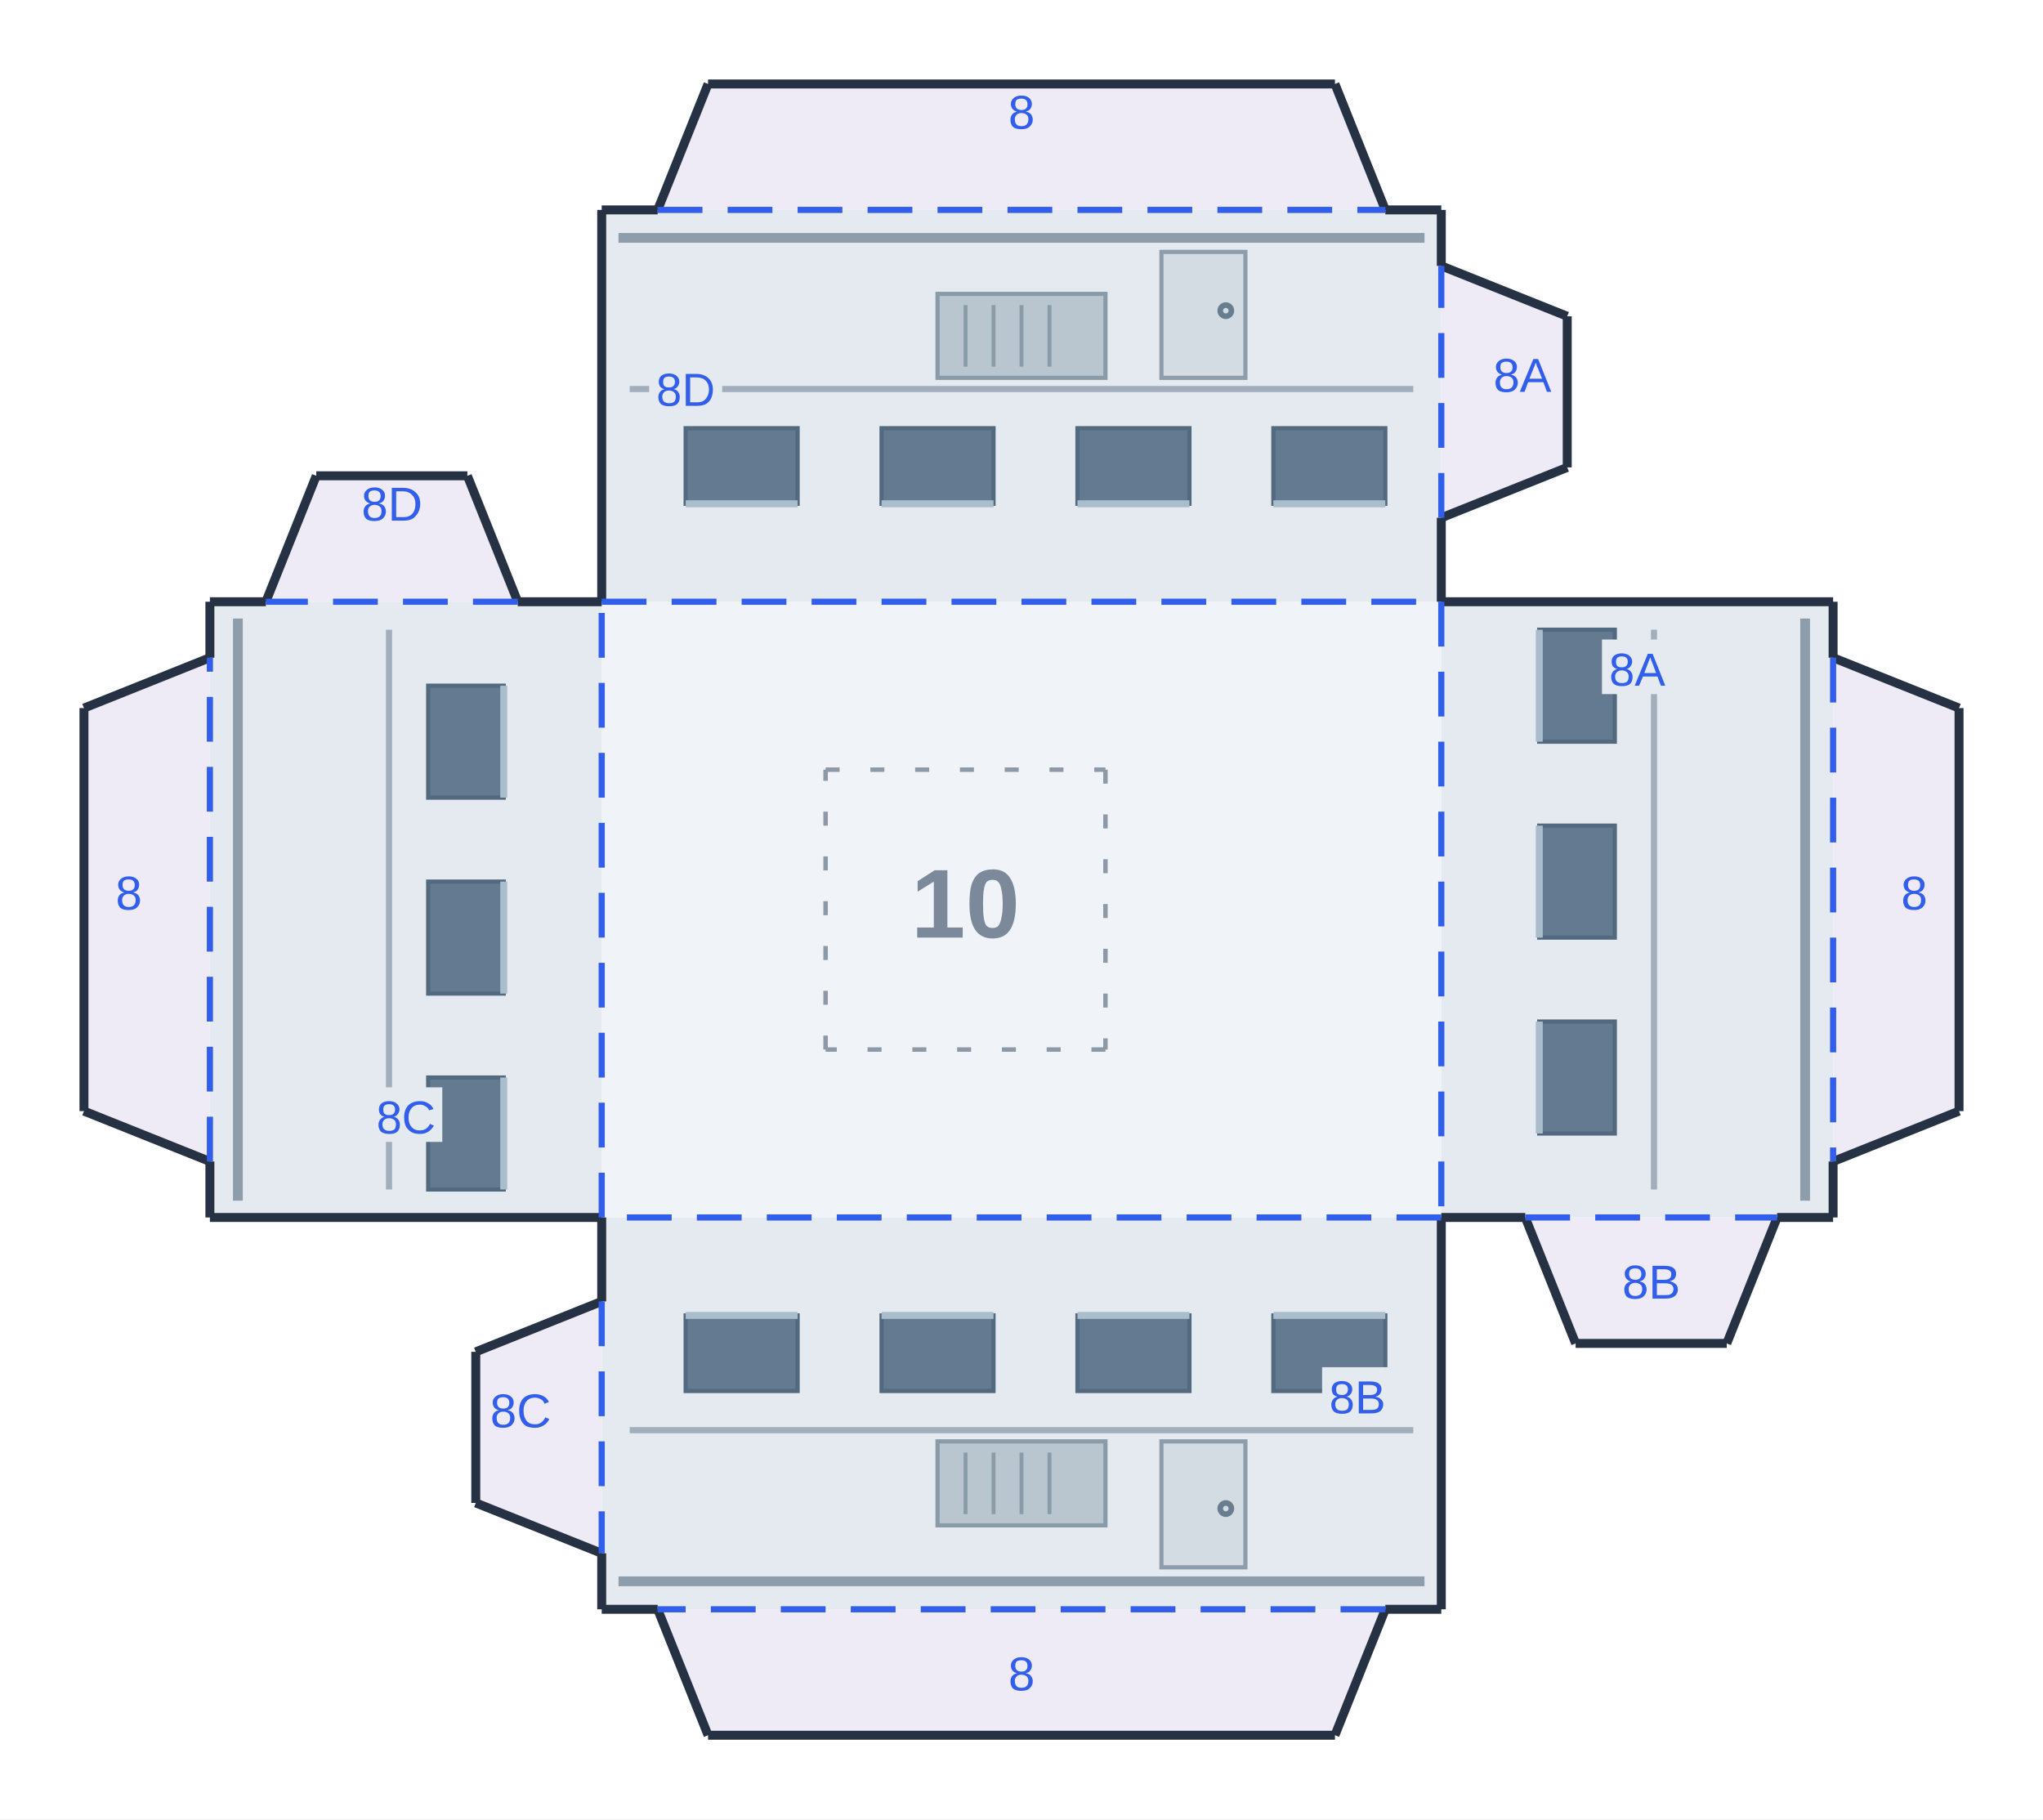
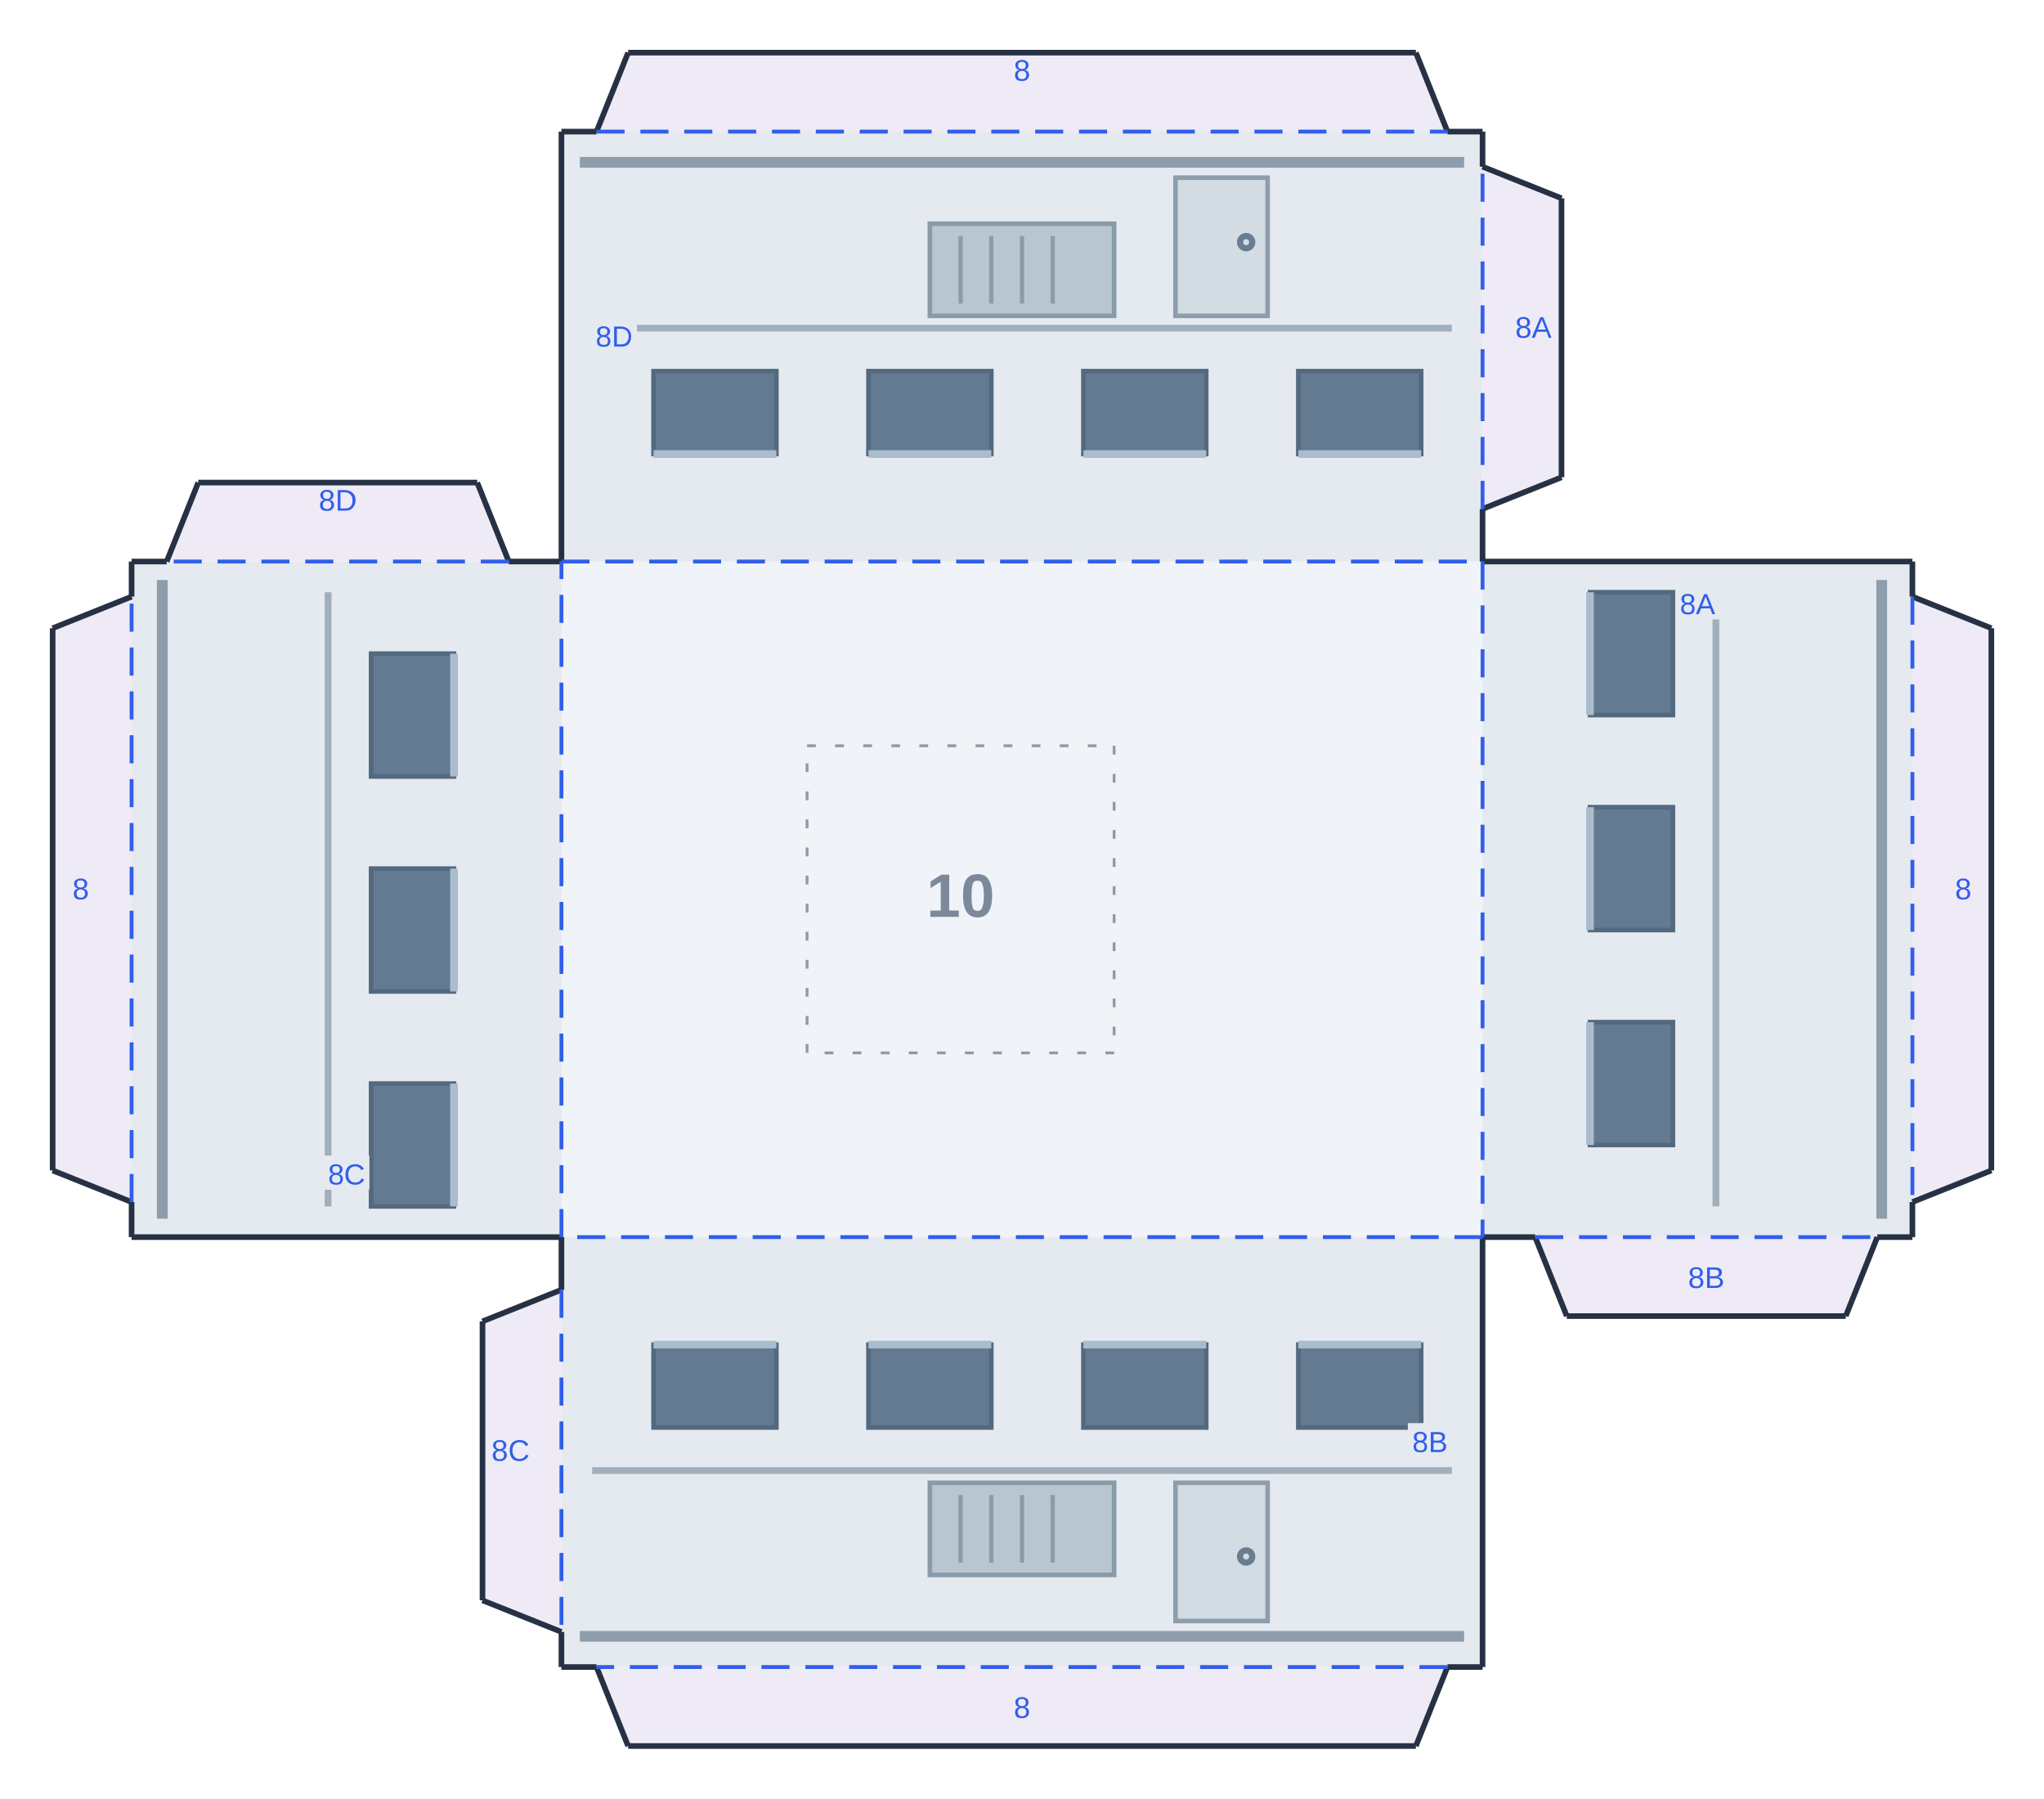
- <svg xmlns="http://www.w3.org/2000/svg" width="73.0mm" height="65.0mm" viewBox="181.5 32.5 73.0 65.0">
-   <rect x="181.5" y="32.5" width="73.0" height="65.0" fill="white" />
-   <polygon points="203.000,54.000 233.000,54.000 233.000,76.000 203.000,76.000" fill="#f0f3f7" stroke="none" stroke-width="0.2" />
-   <polygon points="203.000,54.000 233.000,54.000 233.000,40.000 203.000,40.000" fill="#e5eaf0" stroke="none" stroke-width="0.2" />
-   <polygon points="233.000,51.000 233.000,42.000 237.500,43.800 237.500,49.200" fill="#eeebf7" stroke="none" stroke-width="0.2" />
-   <polygon points="205.000,40.000 231.000,40.000 229.200,35.500 206.800,35.500" fill="#eeebf7" stroke="none" stroke-width="0.2" />
-   <polygon points="233.000,54.000 233.000,76.000 247.000,76.000 247.000,54.000" fill="#e5eaf0" stroke="none" stroke-width="0.2" />
-   <polygon points="236.000,76.000 245.000,76.000 243.200,80.500 237.800,80.500" fill="#eeebf7" stroke="none" stroke-width="0.2" />
-   <polygon points="247.000,56.000 247.000,74.000 251.500,72.200 251.500,57.800" fill="#eeebf7" stroke="none" stroke-width="0.2" />
-   <polygon points="233.000,76.000 203.000,76.000 203.000,90.000 233.000,90.000" fill="#e5eaf0" stroke="none" stroke-width="0.2" />
-   <polygon points="203.000,79.000 203.000,88.000 198.500,86.200 198.500,80.800" fill="#eeebf7" stroke="none" stroke-width="0.2" />
-   <polygon points="231.000,90.000 205.000,90.000 206.800,94.500 229.200,94.500" fill="#eeebf7" stroke="none" stroke-width="0.2" />
-   <polygon points="203.000,76.000 203.000,54.000 189.000,54.000 189.000,76.000" fill="#e5eaf0" stroke="none" stroke-width="0.2" />
-   <polygon points="200.000,54.000 191.000,54.000 192.800,49.500 198.200,49.500" fill="#eeebf7" stroke="none" stroke-width="0.2" />
-   <polygon points="189.000,74.000 189.000,56.000 184.500,57.800 184.500,72.200" fill="#eeebf7" stroke="none" stroke-width="0.2" />
-   <line x1="233.000" y1="54.000" x2="233.000" y2="51.000" stroke="#263243" stroke-width="0.32" />
-   <line x1="233.000" y1="42.000" x2="233.000" y2="40.000" stroke="#263243" stroke-width="0.32" />
-   <line x1="233.000" y1="40.000" x2="231.000" y2="40.000" stroke="#263243" stroke-width="0.32" />
-   <line x1="205.000" y1="40.000" x2="203.000" y2="40.000" stroke="#263243" stroke-width="0.32" />
-   <line x1="203.000" y1="40.000" x2="203.000" y2="54.000" stroke="#263243" stroke-width="0.32" />
-   <line x1="233.000" y1="42.000" x2="237.500" y2="43.800" stroke="#263243" stroke-width="0.32" />
-   <line x1="237.500" y1="43.800" x2="237.500" y2="49.200" stroke="#263243" stroke-width="0.32" />
-   <line x1="237.500" y1="49.200" x2="233.000" y2="51.000" stroke="#263243" stroke-width="0.32" />
-   <line x1="231.000" y1="40.000" x2="229.200" y2="35.500" stroke="#263243" stroke-width="0.32" />
-   <line x1="229.200" y1="35.500" x2="206.800" y2="35.500" stroke="#263243" stroke-width="0.32" />
-   <line x1="206.800" y1="35.500" x2="205.000" y2="40.000" stroke="#263243" stroke-width="0.32" />
-   <line x1="233.000" y1="76.000" x2="236.000" y2="76.000" stroke="#263243" stroke-width="0.32" />
-   <line x1="245.000" y1="76.000" x2="247.000" y2="76.000" stroke="#263243" stroke-width="0.32" />
-   <line x1="247.000" y1="76.000" x2="247.000" y2="74.000" stroke="#263243" stroke-width="0.32" />
-   <line x1="247.000" y1="56.000" x2="247.000" y2="54.000" stroke="#263243" stroke-width="0.32" />
-   <line x1="247.000" y1="54.000" x2="233.000" y2="54.000" stroke="#263243" stroke-width="0.32" />
-   <line x1="245.000" y1="76.000" x2="243.200" y2="80.500" stroke="#263243" stroke-width="0.32" />
-   <line x1="243.200" y1="80.500" x2="237.800" y2="80.500" stroke="#263243" stroke-width="0.32" />
-   <line x1="237.800" y1="80.500" x2="236.000" y2="76.000" stroke="#263243" stroke-width="0.32" />
-   <line x1="247.000" y1="74.000" x2="251.500" y2="72.200" stroke="#263243" stroke-width="0.32" />
-   <line x1="251.500" y1="72.200" x2="251.500" y2="57.800" stroke="#263243" stroke-width="0.32" />
-   <line x1="251.500" y1="57.800" x2="247.000" y2="56.000" stroke="#263243" stroke-width="0.32" />
-   <line x1="203.000" y1="76.000" x2="203.000" y2="79.000" stroke="#263243" stroke-width="0.32" />
-   <line x1="203.000" y1="88.000" x2="203.000" y2="90.000" stroke="#263243" stroke-width="0.32" />
-   <line x1="203.000" y1="90.000" x2="205.000" y2="90.000" stroke="#263243" stroke-width="0.32" />
-   <line x1="231.000" y1="90.000" x2="233.000" y2="90.000" stroke="#263243" stroke-width="0.32" />
-   <line x1="233.000" y1="90.000" x2="233.000" y2="76.000" stroke="#263243" stroke-width="0.32" />
-   <line x1="203.000" y1="88.000" x2="198.500" y2="86.200" stroke="#263243" stroke-width="0.32" />
-   <line x1="198.500" y1="86.200" x2="198.500" y2="80.800" stroke="#263243" stroke-width="0.32" />
-   <line x1="198.500" y1="80.800" x2="203.000" y2="79.000" stroke="#263243" stroke-width="0.32" />
-   <line x1="205.000" y1="90.000" x2="206.800" y2="94.500" stroke="#263243" stroke-width="0.32" />
-   <line x1="206.800" y1="94.500" x2="229.200" y2="94.500" stroke="#263243" stroke-width="0.32" />
-   <line x1="229.200" y1="94.500" x2="231.000" y2="90.000" stroke="#263243" stroke-width="0.32" />
-   <line x1="203.000" y1="54.000" x2="200.000" y2="54.000" stroke="#263243" stroke-width="0.32" />
-   <line x1="191.000" y1="54.000" x2="189.000" y2="54.000" stroke="#263243" stroke-width="0.32" />
-   <line x1="189.000" y1="54.000" x2="189.000" y2="56.000" stroke="#263243" stroke-width="0.32" />
-   <line x1="189.000" y1="74.000" x2="189.000" y2="76.000" stroke="#263243" stroke-width="0.32" />
-   <line x1="189.000" y1="76.000" x2="203.000" y2="76.000" stroke="#263243" stroke-width="0.32" />
-   <line x1="191.000" y1="54.000" x2="192.800" y2="49.500" stroke="#263243" stroke-width="0.32" />
-   <line x1="192.800" y1="49.500" x2="198.200" y2="49.500" stroke="#263243" stroke-width="0.32" />
-   <line x1="198.200" y1="49.500" x2="200.000" y2="54.000" stroke="#263243" stroke-width="0.32" />
-   <line x1="189.000" y1="56.000" x2="184.500" y2="57.800" stroke="#263243" stroke-width="0.32" />
-   <line x1="184.500" y1="57.800" x2="184.500" y2="72.200" stroke="#263243" stroke-width="0.32" />
-   <line x1="184.500" y1="72.200" x2="189.000" y2="74.000" stroke="#263243" stroke-width="0.32" />
-   <line x1="203.000" y1="54.000" x2="233.000" y2="54.000" stroke="#315eea" stroke-width="0.22" stroke-dasharray="1.6 0.9" />
-   <line x1="233.000" y1="51.000" x2="233.000" y2="42.000" stroke="#315eea" stroke-width="0.22" stroke-dasharray="1.6 0.9" />
-   <line x1="205.000" y1="40.000" x2="231.000" y2="40.000" stroke="#315eea" stroke-width="0.22" stroke-dasharray="1.6 0.9" />
-   <line x1="233.000" y1="54.000" x2="233.000" y2="76.000" stroke="#315eea" stroke-width="0.22" stroke-dasharray="1.6 0.9" />
-   <line x1="236.000" y1="76.000" x2="245.000" y2="76.000" stroke="#315eea" stroke-width="0.22" stroke-dasharray="1.6 0.9" />
-   <line x1="247.000" y1="56.000" x2="247.000" y2="74.000" stroke="#315eea" stroke-width="0.22" stroke-dasharray="1.6 0.9" />
-   <line x1="233.000" y1="76.000" x2="203.000" y2="76.000" stroke="#315eea" stroke-width="0.22" stroke-dasharray="1.6 0.9" />
-   <line x1="203.000" y1="79.000" x2="203.000" y2="88.000" stroke="#315eea" stroke-width="0.22" stroke-dasharray="1.6 0.9" />
-   <line x1="231.000" y1="90.000" x2="205.000" y2="90.000" stroke="#315eea" stroke-width="0.22" stroke-dasharray="1.6 0.9" />
-   <line x1="203.000" y1="76.000" x2="203.000" y2="54.000" stroke="#315eea" stroke-width="0.22" stroke-dasharray="1.6 0.9" />
-   <line x1="200.000" y1="54.000" x2="191.000" y2="54.000" stroke="#315eea" stroke-width="0.22" stroke-dasharray="1.6 0.9" />
-   <line x1="189.000" y1="74.000" x2="189.000" y2="56.000" stroke="#315eea" stroke-width="0.22" stroke-dasharray="1.6 0.9" />
-   <text x="235.900" y="46.500" transform="rotate(0 235.9 46.5)" font-family="Arial, sans-serif" font-size="1.7" font-weight="400" fill="#315eea" text-anchor="middle">8A</text>
-   <text x="206.000" y="47.000" transform="rotate(0 206.0 47.0)" font-family="Arial, sans-serif" font-size="1.65" font-weight="400" fill="#315eea" text-anchor="middle">8D</text>
-   <text x="218.000" y="37.100" transform="rotate(0 218.0 37.1)" font-family="Arial, sans-serif" font-size="1.7" font-weight="400" fill="#315eea" text-anchor="middle">8</text>
-   <text x="240.500" y="78.900" transform="rotate(0 240.5 78.9)" font-family="Arial, sans-serif" font-size="1.7" font-weight="400" fill="#315eea" text-anchor="middle">8B</text>
-   <text x="240.000" y="57.000" transform="rotate(0 240.0 57.0)" font-family="Arial, sans-serif" font-size="1.65" font-weight="400" fill="#315eea" text-anchor="middle">8A</text>
-   <text x="249.900" y="65.000" transform="rotate(0 249.9 65.0)" font-family="Arial, sans-serif" font-size="1.7" font-weight="400" fill="#315eea" text-anchor="middle">8</text>
-   <text x="200.100" y="83.500" transform="rotate(0 200.1 83.5)" font-family="Arial, sans-serif" font-size="1.7" font-weight="400" fill="#315eea" text-anchor="middle">8C</text>
-   <text x="230.000" y="83.000" transform="rotate(0 230.0 83.0)" font-family="Arial, sans-serif" font-size="1.65" font-weight="400" fill="#315eea" text-anchor="middle">8B</text>
-   <text x="218.000" y="92.900" transform="rotate(0 218.0 92.9)" font-family="Arial, sans-serif" font-size="1.7" font-weight="400" fill="#315eea" text-anchor="middle">8</text>
-   <text x="195.500" y="51.100" transform="rotate(0 195.5 51.1)" font-family="Arial, sans-serif" font-size="1.7" font-weight="400" fill="#315eea" text-anchor="middle">8D</text>
-   <text x="196.000" y="73.000" transform="rotate(0 196.0 73.0)" font-family="Arial, sans-serif" font-size="1.65" font-weight="400" fill="#315eea" text-anchor="middle">8C</text>
-   <text x="186.100" y="65.000" transform="rotate(0 186.1 65.0)" font-family="Arial, sans-serif" font-size="1.7" font-weight="400" fill="#315eea" text-anchor="middle">8</text>
-   <line x1="203.600" y1="89.000" x2="232.400" y2="89.000" stroke="#8e9dab" stroke-width="0.35" />
-   <polygon points="206.000,79.500 210.000,79.500 210.000,82.200 206.000,82.200" fill="#637a90" stroke="#53697f" stroke-width="0.15" />
-   <line x1="206.000" y1="79.500" x2="210.000" y2="79.500" stroke="#a9bdcc" stroke-width="0.25" />
-   <polygon points="213.000,79.500 217.000,79.500 217.000,82.200 213.000,82.200" fill="#637a90" stroke="#53697f" stroke-width="0.15" />
-   <line x1="213.000" y1="79.500" x2="217.000" y2="79.500" stroke="#a9bdcc" stroke-width="0.25" />
-   <polygon points="220.000,79.500 224.000,79.500 224.000,82.200 220.000,82.200" fill="#637a90" stroke="#53697f" stroke-width="0.15" />
-   <line x1="220.000" y1="79.500" x2="224.000" y2="79.500" stroke="#a9bdcc" stroke-width="0.25" />
-   <polygon points="227.000,79.500 231.000,79.500 231.000,82.200 227.000,82.200" fill="#637a90" stroke="#53697f" stroke-width="0.15" />
-   <line x1="227.000" y1="79.500" x2="231.000" y2="79.500" stroke="#a9bdcc" stroke-width="0.25" />
-   <line x1="204.000" y1="83.600" x2="232.000" y2="83.600" stroke="#a1aebb" stroke-width="0.22" />
-   <polygon points="223.000,84.000 226.000,84.000 226.000,88.500 223.000,88.500" fill="#d4dce3" stroke="#8e9dab" stroke-width="0.15" />
-   <polygon points="225.500,86.400 225.493,86.452 225.473,86.500 225.441,86.541 225.400,86.573 225.352,86.593 225.300,86.600 225.248,86.593 225.200,86.573 225.159,86.541 225.127,86.500 225.107,86.452 225.100,86.400 225.107,86.348 225.127,86.300 225.159,86.259 225.200,86.227 225.248,86.207 225.300,86.200 225.352,86.207 225.400,86.227 225.441,86.259 225.473,86.300 225.493,86.348" fill="none" stroke="#687d90" stroke-width="0.2" />
-   <polygon points="215.000,84.000 221.000,84.000 221.000,87.000 215.000,87.000" fill="#bac6cf" stroke="#899ba9" stroke-width="0.15" />
-   <line x1="216.000" y1="84.400" x2="216.000" y2="86.600" stroke="#8b9ca9" stroke-width="0.14" />
-   <line x1="217.000" y1="84.400" x2="217.000" y2="86.600" stroke="#8b9ca9" stroke-width="0.14" />
-   <line x1="218.000" y1="84.400" x2="218.000" y2="86.600" stroke="#8b9ca9" stroke-width="0.14" />
-   <line x1="219.000" y1="84.400" x2="219.000" y2="86.600" stroke="#8b9ca9" stroke-width="0.14" />
-   <line x1="203.600" y1="41.000" x2="232.400" y2="41.000" stroke="#8e9dab" stroke-width="0.35" />
-   <polygon points="206.000,50.500 210.000,50.500 210.000,47.800 206.000,47.800" fill="#637a90" stroke="#53697f" stroke-width="0.15" />
-   <line x1="206.000" y1="50.500" x2="210.000" y2="50.500" stroke="#a9bdcc" stroke-width="0.25" />
-   <polygon points="213.000,50.500 217.000,50.500 217.000,47.800 213.000,47.800" fill="#637a90" stroke="#53697f" stroke-width="0.15" />
-   <line x1="213.000" y1="50.500" x2="217.000" y2="50.500" stroke="#a9bdcc" stroke-width="0.25" />
-   <polygon points="220.000,50.500 224.000,50.500 224.000,47.800 220.000,47.800" fill="#637a90" stroke="#53697f" stroke-width="0.15" />
-   <line x1="220.000" y1="50.500" x2="224.000" y2="50.500" stroke="#a9bdcc" stroke-width="0.25" />
-   <polygon points="227.000,50.500 231.000,50.500 231.000,47.800 227.000,47.800" fill="#637a90" stroke="#53697f" stroke-width="0.15" />
-   <line x1="227.000" y1="50.500" x2="231.000" y2="50.500" stroke="#a9bdcc" stroke-width="0.25" />
-   <line x1="204.000" y1="46.400" x2="232.000" y2="46.400" stroke="#a1aebb" stroke-width="0.22" />
-   <polygon points="223.000,46.000 226.000,46.000 226.000,41.500 223.000,41.500" fill="#d4dce3" stroke="#8e9dab" stroke-width="0.15" />
-   <polygon points="225.500,43.600 225.493,43.548 225.473,43.500 225.441,43.459 225.400,43.427 225.352,43.407 225.300,43.400 225.248,43.407 225.200,43.427 225.159,43.459 225.127,43.500 225.107,43.548 225.100,43.600 225.107,43.652 225.127,43.700 225.159,43.741 225.200,43.773 225.248,43.793 225.300,43.800 225.352,43.793 225.400,43.773 225.441,43.741 225.473,43.700 225.493,43.652" fill="none" stroke="#687d90" stroke-width="0.2" />
-   <polygon points="215.000,46.000 221.000,46.000 221.000,43.000 215.000,43.000" fill="#bac6cf" stroke="#899ba9" stroke-width="0.15" />
-   <line x1="216.000" y1="45.600" x2="216.000" y2="43.400" stroke="#8b9ca9" stroke-width="0.14" />
-   <line x1="217.000" y1="45.600" x2="217.000" y2="43.400" stroke="#8b9ca9" stroke-width="0.14" />
-   <line x1="218.000" y1="45.600" x2="218.000" y2="43.400" stroke="#8b9ca9" stroke-width="0.14" />
-   <line x1="219.000" y1="45.600" x2="219.000" y2="43.400" stroke="#8b9ca9" stroke-width="0.14" />
-   <line x1="246.000" y1="75.400" x2="246.000" y2="54.600" stroke="#8e9dab" stroke-width="0.35" />
-   <polygon points="236.500,73.000 236.500,69.000 239.200,69.000 239.200,73.000" fill="#637a90" stroke="#53697f" stroke-width="0.15" />
-   <line x1="236.500" y1="73.000" x2="236.500" y2="69.000" stroke="#a9bdcc" stroke-width="0.25" />
-   <polygon points="236.500,66.000 236.500,62.000 239.200,62.000 239.200,66.000" fill="#637a90" stroke="#53697f" stroke-width="0.15" />
-   <line x1="236.500" y1="66.000" x2="236.500" y2="62.000" stroke="#a9bdcc" stroke-width="0.25" />
-   <polygon points="236.500,59.000 236.500,55.000 239.200,55.000 239.200,59.000" fill="#637a90" stroke="#53697f" stroke-width="0.15" />
-   <line x1="236.500" y1="59.000" x2="236.500" y2="55.000" stroke="#a9bdcc" stroke-width="0.25" />
-   <line x1="240.600" y1="75.000" x2="240.600" y2="55.000" stroke="#a1aebb" stroke-width="0.22" />
-   <line x1="190.000" y1="54.600" x2="190.000" y2="75.400" stroke="#8e9dab" stroke-width="0.35" />
-   <polygon points="199.500,57.000 199.500,61.000 196.800,61.000 196.800,57.000" fill="#637a90" stroke="#53697f" stroke-width="0.15" />
-   <line x1="199.500" y1="57.000" x2="199.500" y2="61.000" stroke="#a9bdcc" stroke-width="0.25" />
-   <polygon points="199.500,64.000 199.500,68.000 196.800,68.000 196.800,64.000" fill="#637a90" stroke="#53697f" stroke-width="0.15" />
-   <line x1="199.500" y1="64.000" x2="199.500" y2="68.000" stroke="#a9bdcc" stroke-width="0.25" />
-   <polygon points="199.500,71.000 199.500,75.000 196.800,75.000 196.800,71.000" fill="#637a90" stroke="#53697f" stroke-width="0.15" />
-   <line x1="199.500" y1="71.000" x2="199.500" y2="75.000" stroke="#a9bdcc" stroke-width="0.25" />
-   <line x1="195.400" y1="55.000" x2="195.400" y2="75.000" stroke="#a1aebb" stroke-width="0.22" />
-   <line x1="211.000" y1="60.000" x2="221.000" y2="60.000" stroke="#8e99a8" stroke-width="0.16" stroke-dasharray="0.5 1.1" />
-   <line x1="221.000" y1="60.000" x2="221.000" y2="70.000" stroke="#8e99a8" stroke-width="0.16" stroke-dasharray="0.5 1.1" />
-   <line x1="221.000" y1="70.000" x2="211.000" y2="70.000" stroke="#8e99a8" stroke-width="0.16" stroke-dasharray="0.5 1.1" />
-   <line x1="211.000" y1="70.000" x2="211.000" y2="60.000" stroke="#8e99a8" stroke-width="0.16" stroke-dasharray="0.5 1.1" />
-   <text x="216.000" y="66.000" transform="rotate(0 216.0 66.0)" font-family="Arial, sans-serif" font-size="3.5" font-weight="700" fill="#7c899b" text-anchor="middle">10</text>
-   <polygon points="204.696,45.350 207.304,45.350 207.304,47.300 204.696,47.300" fill="#e5eaf0" stroke="none" stroke-width="0.2" />
-   <text x="206.000" y="47.000" transform="rotate(0 206.0 47.0)" font-family="Arial, sans-serif" font-size="1.65" font-weight="400" fill="#315eea" text-anchor="middle">8D</text>
-   <polygon points="238.741,55.350 241.259,55.350 241.259,57.300 238.741,57.300" fill="#e5eaf0" stroke="none" stroke-width="0.2" />
-   <text x="240.000" y="57.000" transform="rotate(0 240.0 57.0)" font-family="Arial, sans-serif" font-size="1.65" font-weight="400" fill="#315eea" text-anchor="middle">8A</text>
-   <polygon points="228.741,81.350 231.259,81.350 231.259,83.300 228.741,83.300" fill="#e5eaf0" stroke="none" stroke-width="0.2" />
-   <text x="230.000" y="83.000" transform="rotate(0 230.0 83.0)" font-family="Arial, sans-serif" font-size="1.65" font-weight="400" fill="#315eea" text-anchor="middle">8B</text>
-   <polygon points="194.696,71.350 197.304,71.350 197.304,73.300 194.696,73.300" fill="#e5eaf0" stroke="none" stroke-width="0.2" />
-   <text x="196.000" y="73.000" transform="rotate(0 196.0 73.0)" font-family="Arial, sans-serif" font-size="1.65" font-weight="400" fill="#315eea" text-anchor="middle">8C</text>
+ <svg xmlns="http://www.w3.org/2000/svg" width="116.5mm" height="102.5mm" viewBox="16.0 44.0 116.5 102.5">
+   <rect x="16.0" y="44.0" width="116.5" height="102.5" fill="white" />
+   <polygon points="48.000,76.000 100.500,76.000 100.500,114.500 48.000,114.500" fill="#f0f3f7" stroke="none" stroke-width="0.2" />
+   <polygon points="48.000,76.000 100.500,76.000 100.500,51.500 48.000,51.500" fill="#e5eaf0" stroke="none" stroke-width="0.2" />
+   <polygon points="100.500,73.000 100.500,53.500 105.000,55.300 105.000,71.200" fill="#eeebf7" stroke="none" stroke-width="0.2" />
+   <polygon points="50.000,51.500 98.500,51.500 96.700,47.000 51.800,47.000" fill="#eeebf7" stroke="none" stroke-width="0.2" />
+   <polygon points="100.500,76.000 100.500,114.500 125.000,114.500 125.000,76.000" fill="#e5eaf0" stroke="none" stroke-width="0.2" />
+   <polygon points="103.500,114.500 123.000,114.500 121.200,119.000 105.300,119.000" fill="#eeebf7" stroke="none" stroke-width="0.2" />
+   <polygon points="125.000,78.000 125.000,112.500 129.500,110.700 129.500,79.800" fill="#eeebf7" stroke="none" stroke-width="0.2" />
+   <polygon points="100.500,114.500 48.000,114.500 48.000,139.000 100.500,139.000" fill="#e5eaf0" stroke="none" stroke-width="0.2" />
+   <polygon points="48.000,117.500 48.000,137.000 43.500,135.200 43.500,119.300" fill="#eeebf7" stroke="none" stroke-width="0.2" />
+   <polygon points="98.500,139.000 50.000,139.000 51.800,143.500 96.700,143.500" fill="#eeebf7" stroke="none" stroke-width="0.2" />
+   <polygon points="48.000,114.500 48.000,76.000 23.500,76.000 23.500,114.500" fill="#e5eaf0" stroke="none" stroke-width="0.2" />
+   <polygon points="45.000,76.000 25.500,76.000 27.300,71.500 43.200,71.500" fill="#eeebf7" stroke="none" stroke-width="0.2" />
+   <polygon points="23.500,112.500 23.500,78.000 19.000,79.800 19.000,110.700" fill="#eeebf7" stroke="none" stroke-width="0.2" />
+   <line x1="100.500" y1="76.000" x2="100.500" y2="73.000" stroke="#263243" stroke-width="0.32" />
+   <line x1="100.500" y1="53.500" x2="100.500" y2="51.500" stroke="#263243" stroke-width="0.32" />
+   <line x1="100.500" y1="51.500" x2="98.500" y2="51.500" stroke="#263243" stroke-width="0.32" />
+   <line x1="50.000" y1="51.500" x2="48.000" y2="51.500" stroke="#263243" stroke-width="0.32" />
+   <line x1="48.000" y1="51.500" x2="48.000" y2="76.000" stroke="#263243" stroke-width="0.32" />
+   <line x1="100.500" y1="53.500" x2="105.000" y2="55.300" stroke="#263243" stroke-width="0.32" />
+   <line x1="105.000" y1="55.300" x2="105.000" y2="71.200" stroke="#263243" stroke-width="0.32" />
+   <line x1="105.000" y1="71.200" x2="100.500" y2="73.000" stroke="#263243" stroke-width="0.32" />
+   <line x1="98.500" y1="51.500" x2="96.700" y2="47.000" stroke="#263243" stroke-width="0.32" />
+   <line x1="96.700" y1="47.000" x2="51.800" y2="47.000" stroke="#263243" stroke-width="0.32" />
+   <line x1="51.800" y1="47.000" x2="50.000" y2="51.500" stroke="#263243" stroke-width="0.32" />
+   <line x1="100.500" y1="114.500" x2="103.500" y2="114.500" stroke="#263243" stroke-width="0.32" />
+   <line x1="123.000" y1="114.500" x2="125.000" y2="114.500" stroke="#263243" stroke-width="0.32" />
+   <line x1="125.000" y1="114.500" x2="125.000" y2="112.500" stroke="#263243" stroke-width="0.32" />
+   <line x1="125.000" y1="78.000" x2="125.000" y2="76.000" stroke="#263243" stroke-width="0.32" />
+   <line x1="125.000" y1="76.000" x2="100.500" y2="76.000" stroke="#263243" stroke-width="0.32" />
+   <line x1="123.000" y1="114.500" x2="121.200" y2="119.000" stroke="#263243" stroke-width="0.32" />
+   <line x1="121.200" y1="119.000" x2="105.300" y2="119.000" stroke="#263243" stroke-width="0.32" />
+   <line x1="105.300" y1="119.000" x2="103.500" y2="114.500" stroke="#263243" stroke-width="0.32" />
+   <line x1="125.000" y1="112.500" x2="129.500" y2="110.700" stroke="#263243" stroke-width="0.32" />
+   <line x1="129.500" y1="110.700" x2="129.500" y2="79.800" stroke="#263243" stroke-width="0.32" />
+   <line x1="129.500" y1="79.800" x2="125.000" y2="78.000" stroke="#263243" stroke-width="0.32" />
+   <line x1="48.000" y1="114.500" x2="48.000" y2="117.500" stroke="#263243" stroke-width="0.32" />
+   <line x1="48.000" y1="137.000" x2="48.000" y2="139.000" stroke="#263243" stroke-width="0.32" />
+   <line x1="48.000" y1="139.000" x2="50.000" y2="139.000" stroke="#263243" stroke-width="0.32" />
+   <line x1="98.500" y1="139.000" x2="100.500" y2="139.000" stroke="#263243" stroke-width="0.32" />
+   <line x1="100.500" y1="139.000" x2="100.500" y2="114.500" stroke="#263243" stroke-width="0.32" />
+   <line x1="48.000" y1="137.000" x2="43.500" y2="135.200" stroke="#263243" stroke-width="0.32" />
+   <line x1="43.500" y1="135.200" x2="43.500" y2="119.300" stroke="#263243" stroke-width="0.32" />
+   <line x1="43.500" y1="119.300" x2="48.000" y2="117.500" stroke="#263243" stroke-width="0.32" />
+   <line x1="50.000" y1="139.000" x2="51.800" y2="143.500" stroke="#263243" stroke-width="0.32" />
+   <line x1="51.800" y1="143.500" x2="96.700" y2="143.500" stroke="#263243" stroke-width="0.32" />
+   <line x1="96.700" y1="143.500" x2="98.500" y2="139.000" stroke="#263243" stroke-width="0.32" />
+   <line x1="48.000" y1="76.000" x2="45.000" y2="76.000" stroke="#263243" stroke-width="0.32" />
+   <line x1="25.500" y1="76.000" x2="23.500" y2="76.000" stroke="#263243" stroke-width="0.32" />
+   <line x1="23.500" y1="76.000" x2="23.500" y2="78.000" stroke="#263243" stroke-width="0.32" />
+   <line x1="23.500" y1="112.500" x2="23.500" y2="114.500" stroke="#263243" stroke-width="0.32" />
+   <line x1="23.500" y1="114.500" x2="48.000" y2="114.500" stroke="#263243" stroke-width="0.32" />
+   <line x1="25.500" y1="76.000" x2="27.300" y2="71.500" stroke="#263243" stroke-width="0.32" />
+   <line x1="27.300" y1="71.500" x2="43.200" y2="71.500" stroke="#263243" stroke-width="0.32" />
+   <line x1="43.200" y1="71.500" x2="45.000" y2="76.000" stroke="#263243" stroke-width="0.32" />
+   <line x1="23.500" y1="78.000" x2="19.000" y2="79.800" stroke="#263243" stroke-width="0.32" />
+   <line x1="19.000" y1="79.800" x2="19.000" y2="110.700" stroke="#263243" stroke-width="0.32" />
+   <line x1="19.000" y1="110.700" x2="23.500" y2="112.500" stroke="#263243" stroke-width="0.32" />
+   <line x1="48.000" y1="76.000" x2="100.500" y2="76.000" stroke="#315eea" stroke-width="0.22" stroke-dasharray="1.6 0.9" />
+   <line x1="100.500" y1="73.000" x2="100.500" y2="53.500" stroke="#315eea" stroke-width="0.22" stroke-dasharray="1.6 0.9" />
+   <line x1="50.000" y1="51.500" x2="98.500" y2="51.500" stroke="#315eea" stroke-width="0.22" stroke-dasharray="1.6 0.9" />
+   <line x1="100.500" y1="76.000" x2="100.500" y2="114.500" stroke="#315eea" stroke-width="0.22" stroke-dasharray="1.6 0.9" />
+   <line x1="103.500" y1="114.500" x2="123.000" y2="114.500" stroke="#315eea" stroke-width="0.22" stroke-dasharray="1.6 0.9" />
+   <line x1="125.000" y1="78.000" x2="125.000" y2="112.500" stroke="#315eea" stroke-width="0.22" stroke-dasharray="1.6 0.9" />
+   <line x1="100.500" y1="114.500" x2="48.000" y2="114.500" stroke="#315eea" stroke-width="0.22" stroke-dasharray="1.6 0.9" />
+   <line x1="48.000" y1="117.500" x2="48.000" y2="137.000" stroke="#315eea" stroke-width="0.22" stroke-dasharray="1.6 0.9" />
+   <line x1="98.500" y1="139.000" x2="50.000" y2="139.000" stroke="#315eea" stroke-width="0.22" stroke-dasharray="1.6 0.9" />
+   <line x1="48.000" y1="114.500" x2="48.000" y2="76.000" stroke="#315eea" stroke-width="0.22" stroke-dasharray="1.6 0.9" />
+   <line x1="45.000" y1="76.000" x2="25.500" y2="76.000" stroke="#315eea" stroke-width="0.22" stroke-dasharray="1.6 0.9" />
+   <line x1="23.500" y1="112.500" x2="23.500" y2="78.000" stroke="#315eea" stroke-width="0.22" stroke-dasharray="1.6 0.9" />
+   <text x="103.400" y="63.250" transform="rotate(0 103.4 63.25)" font-family="Arial, sans-serif" font-size="1.7" font-weight="400" fill="#315eea" text-anchor="middle">8A</text>
+   <text x="51.000" y="63.750" transform="rotate(0 51.0 63.75)" font-family="Arial, sans-serif" font-size="1.65" font-weight="400" fill="#315eea" text-anchor="middle">8D</text>
+   <text x="74.250" y="48.600" transform="rotate(0 74.25 48.6)" font-family="Arial, sans-serif" font-size="1.7" font-weight="400" fill="#315eea" text-anchor="middle">8</text>
+   <text x="113.250" y="117.400" transform="rotate(0 113.25 117.4)" font-family="Arial, sans-serif" font-size="1.7" font-weight="400" fill="#315eea" text-anchor="middle">8B</text>
+   <text x="112.750" y="79.000" transform="rotate(0 112.75 79.0)" font-family="Arial, sans-serif" font-size="1.65" font-weight="400" fill="#315eea" text-anchor="middle">8A</text>
+   <text x="127.900" y="95.250" transform="rotate(0 127.9 95.25)" font-family="Arial, sans-serif" font-size="1.7" font-weight="400" fill="#315eea" text-anchor="middle">8</text>
+   <text x="45.100" y="127.250" transform="rotate(0 45.1 127.25)" font-family="Arial, sans-serif" font-size="1.7" font-weight="400" fill="#315eea" text-anchor="middle">8C</text>
+   <text x="97.500" y="126.750" transform="rotate(0 97.5 126.75)" font-family="Arial, sans-serif" font-size="1.65" font-weight="400" fill="#315eea" text-anchor="middle">8B</text>
+   <text x="74.250" y="141.900" transform="rotate(0 74.25 141.9)" font-family="Arial, sans-serif" font-size="1.7" font-weight="400" fill="#315eea" text-anchor="middle">8</text>
+   <text x="35.250" y="73.100" transform="rotate(0 35.25 73.1)" font-family="Arial, sans-serif" font-size="1.7" font-weight="400" fill="#315eea" text-anchor="middle">8D</text>
+   <text x="35.750" y="111.500" transform="rotate(0 35.75 111.5)" font-family="Arial, sans-serif" font-size="1.65" font-weight="400" fill="#315eea" text-anchor="middle">8C</text>
+   <text x="20.600" y="95.250" transform="rotate(0 20.6 95.25)" font-family="Arial, sans-serif" font-size="1.7" font-weight="400" fill="#315eea" text-anchor="middle">8</text>
+   <line x1="49.050" y1="137.250" x2="99.450" y2="137.250" stroke="#8e9dab" stroke-width="0.612" />
+   <polygon points="53.250,120.625 60.250,120.625 60.250,125.350 53.250,125.350" fill="#637a90" stroke="#53697f" stroke-width="0.263" />
+   <line x1="53.250" y1="120.625" x2="60.250" y2="120.625" stroke="#a9bdcc" stroke-width="0.438" />
+   <polygon points="65.500,120.625 72.500,120.625 72.500,125.350 65.500,125.350" fill="#637a90" stroke="#53697f" stroke-width="0.263" />
+   <line x1="65.500" y1="120.625" x2="72.500" y2="120.625" stroke="#a9bdcc" stroke-width="0.438" />
+   <polygon points="77.750,120.625 84.750,120.625 84.750,125.350 77.750,125.350" fill="#637a90" stroke="#53697f" stroke-width="0.263" />
+   <line x1="77.750" y1="120.625" x2="84.750" y2="120.625" stroke="#a9bdcc" stroke-width="0.438" />
+   <polygon points="90.000,120.625 97.000,120.625 97.000,125.350 90.000,125.350" fill="#637a90" stroke="#53697f" stroke-width="0.263" />
+   <line x1="90.000" y1="120.625" x2="97.000" y2="120.625" stroke="#a9bdcc" stroke-width="0.438" />
+   <line x1="49.750" y1="127.800" x2="98.750" y2="127.800" stroke="#a1aebb" stroke-width="0.385" />
+   <polygon points="83.000,128.500 88.250,128.500 88.250,136.375 83.000,136.375" fill="#d4dce3" stroke="#8e9dab" stroke-width="0.263" />
+   <polygon points="87.375,132.700 87.363,132.791 87.328,132.875 87.272,132.947 87.200,133.003 87.116,133.038 87.025,133.050 86.934,133.038 86.850,133.003 86.778,132.947 86.722,132.875 86.687,132.791 86.675,132.700 86.687,132.609 86.722,132.525 86.778,132.453 86.850,132.397 86.934,132.362 87.025,132.350 87.116,132.362 87.200,132.397 87.272,132.453 87.328,132.525 87.363,132.609" fill="none" stroke="#687d90" stroke-width="0.35" />
+   <polygon points="69.000,128.500 79.500,128.500 79.500,133.750 69.000,133.750" fill="#bac6cf" stroke="#899ba9" stroke-width="0.263" />
+   <line x1="70.750" y1="129.200" x2="70.750" y2="133.050" stroke="#8b9ca9" stroke-width="0.245" />
+   <line x1="72.500" y1="129.200" x2="72.500" y2="133.050" stroke="#8b9ca9" stroke-width="0.245" />
+   <line x1="74.250" y1="129.200" x2="74.250" y2="133.050" stroke="#8b9ca9" stroke-width="0.245" />
+   <line x1="76.000" y1="129.200" x2="76.000" y2="133.050" stroke="#8b9ca9" stroke-width="0.245" />
+   <line x1="49.050" y1="53.250" x2="99.450" y2="53.250" stroke="#8e9dab" stroke-width="0.612" />
+   <polygon points="53.250,69.875 60.250,69.875 60.250,65.150 53.250,65.150" fill="#637a90" stroke="#53697f" stroke-width="0.263" />
+   <line x1="53.250" y1="69.875" x2="60.250" y2="69.875" stroke="#a9bdcc" stroke-width="0.438" />
+   <polygon points="65.500,69.875 72.500,69.875 72.500,65.150 65.500,65.150" fill="#637a90" stroke="#53697f" stroke-width="0.263" />
+   <line x1="65.500" y1="69.875" x2="72.500" y2="69.875" stroke="#a9bdcc" stroke-width="0.438" />
+   <polygon points="77.750,69.875 84.750,69.875 84.750,65.150 77.750,65.150" fill="#637a90" stroke="#53697f" stroke-width="0.263" />
+   <line x1="77.750" y1="69.875" x2="84.750" y2="69.875" stroke="#a9bdcc" stroke-width="0.438" />
+   <polygon points="90.000,69.875 97.000,69.875 97.000,65.150 90.000,65.150" fill="#637a90" stroke="#53697f" stroke-width="0.263" />
+   <line x1="90.000" y1="69.875" x2="97.000" y2="69.875" stroke="#a9bdcc" stroke-width="0.438" />
+   <line x1="49.750" y1="62.700" x2="98.750" y2="62.700" stroke="#a1aebb" stroke-width="0.385" />
+   <polygon points="83.000,62.000 88.250,62.000 88.250,54.125 83.000,54.125" fill="#d4dce3" stroke="#8e9dab" stroke-width="0.263" />
+   <polygon points="87.375,57.800 87.363,57.709 87.328,57.625 87.272,57.553 87.200,57.497 87.116,57.462 87.025,57.450 86.934,57.462 86.850,57.497 86.778,57.553 86.722,57.625 86.687,57.709 86.675,57.800 86.687,57.891 86.722,57.975 86.778,58.047 86.850,58.103 86.934,58.138 87.025,58.150 87.116,58.138 87.200,58.103 87.272,58.047 87.328,57.975 87.363,57.891" fill="none" stroke="#687d90" stroke-width="0.35" />
+   <polygon points="69.000,62.000 79.500,62.000 79.500,56.750 69.000,56.750" fill="#bac6cf" stroke="#899ba9" stroke-width="0.263" />
+   <line x1="70.750" y1="61.300" x2="70.750" y2="57.450" stroke="#8b9ca9" stroke-width="0.245" />
+   <line x1="72.500" y1="61.300" x2="72.500" y2="57.450" stroke="#8b9ca9" stroke-width="0.245" />
+   <line x1="74.250" y1="61.300" x2="74.250" y2="57.450" stroke="#8b9ca9" stroke-width="0.245" />
+   <line x1="76.000" y1="61.300" x2="76.000" y2="57.450" stroke="#8b9ca9" stroke-width="0.245" />
+   <line x1="123.250" y1="113.450" x2="123.250" y2="77.050" stroke="#8e9dab" stroke-width="0.612" />
+   <polygon points="106.625,109.250 106.625,102.250 111.350,102.250 111.350,109.250" fill="#637a90" stroke="#53697f" stroke-width="0.263" />
+   <line x1="106.625" y1="109.250" x2="106.625" y2="102.250" stroke="#a9bdcc" stroke-width="0.438" />
+   <polygon points="106.625,97.000 106.625,90.000 111.350,90.000 111.350,97.000" fill="#637a90" stroke="#53697f" stroke-width="0.263" />
+   <line x1="106.625" y1="97.000" x2="106.625" y2="90.000" stroke="#a9bdcc" stroke-width="0.438" />
+   <polygon points="106.625,84.750 106.625,77.750 111.350,77.750 111.350,84.750" fill="#637a90" stroke="#53697f" stroke-width="0.263" />
+   <line x1="106.625" y1="84.750" x2="106.625" y2="77.750" stroke="#a9bdcc" stroke-width="0.438" />
+   <line x1="113.800" y1="112.750" x2="113.800" y2="77.750" stroke="#a1aebb" stroke-width="0.385" />
+   <line x1="25.250" y1="77.050" x2="25.250" y2="113.450" stroke="#8e9dab" stroke-width="0.612" />
+   <polygon points="41.875,81.250 41.875,88.250 37.150,88.250 37.150,81.250" fill="#637a90" stroke="#53697f" stroke-width="0.263" />
+   <line x1="41.875" y1="81.250" x2="41.875" y2="88.250" stroke="#a9bdcc" stroke-width="0.438" />
+   <polygon points="41.875,93.500 41.875,100.500 37.150,100.500 37.150,93.500" fill="#637a90" stroke="#53697f" stroke-width="0.263" />
+   <line x1="41.875" y1="93.500" x2="41.875" y2="100.500" stroke="#a9bdcc" stroke-width="0.438" />
+   <polygon points="41.875,105.750 41.875,112.750 37.150,112.750 37.150,105.750" fill="#637a90" stroke="#53697f" stroke-width="0.263" />
+   <line x1="41.875" y1="105.750" x2="41.875" y2="112.750" stroke="#a9bdcc" stroke-width="0.438" />
+   <line x1="34.700" y1="77.750" x2="34.700" y2="112.750" stroke="#a1aebb" stroke-width="0.385" />
+   <line x1="62.000" y1="86.500" x2="79.500" y2="86.500" stroke="#8e99a8" stroke-width="0.16" stroke-dasharray="0.5 1.1" />
+   <line x1="79.500" y1="86.500" x2="79.500" y2="104.000" stroke="#8e99a8" stroke-width="0.16" stroke-dasharray="0.5 1.1" />
+   <line x1="79.500" y1="104.000" x2="62.000" y2="104.000" stroke="#8e99a8" stroke-width="0.16" stroke-dasharray="0.5 1.1" />
+   <line x1="62.000" y1="104.000" x2="62.000" y2="86.500" stroke="#8e99a8" stroke-width="0.16" stroke-dasharray="0.5 1.1" />
+   <text x="70.750" y="96.250" transform="rotate(0 70.75 96.25)" font-family="Arial, sans-serif" font-size="3.5" font-weight="700" fill="#7c899b" text-anchor="middle">10</text>
+   <polygon points="49.696,62.100 52.304,62.100 52.304,64.050 49.696,64.050" fill="#e5eaf0" stroke="none" stroke-width="0.2" />
+   <text x="51.000" y="63.750" transform="rotate(0 51.0 63.75)" font-family="Arial, sans-serif" font-size="1.65" font-weight="400" fill="#315eea" text-anchor="middle">8D</text>
+   <polygon points="111.491,77.350 114.009,77.350 114.009,79.300 111.491,79.300" fill="#e5eaf0" stroke="none" stroke-width="0.2" />
+   <text x="112.750" y="79.000" transform="rotate(0 112.75 79.0)" font-family="Arial, sans-serif" font-size="1.65" font-weight="400" fill="#315eea" text-anchor="middle">8A</text>
+   <polygon points="96.241,125.100 98.759,125.100 98.759,127.050 96.241,127.050" fill="#e5eaf0" stroke="none" stroke-width="0.2" />
+   <text x="97.500" y="126.750" transform="rotate(0 97.5 126.75)" font-family="Arial, sans-serif" font-size="1.65" font-weight="400" fill="#315eea" text-anchor="middle">8B</text>
+   <polygon points="34.446,109.850 37.054,109.850 37.054,111.800 34.446,111.800" fill="#e5eaf0" stroke="none" stroke-width="0.2" />
+   <text x="35.750" y="111.500" transform="rotate(0 35.75 111.5)" font-family="Arial, sans-serif" font-size="1.65" font-weight="400" fill="#315eea" text-anchor="middle">8C</text>
</svg>
